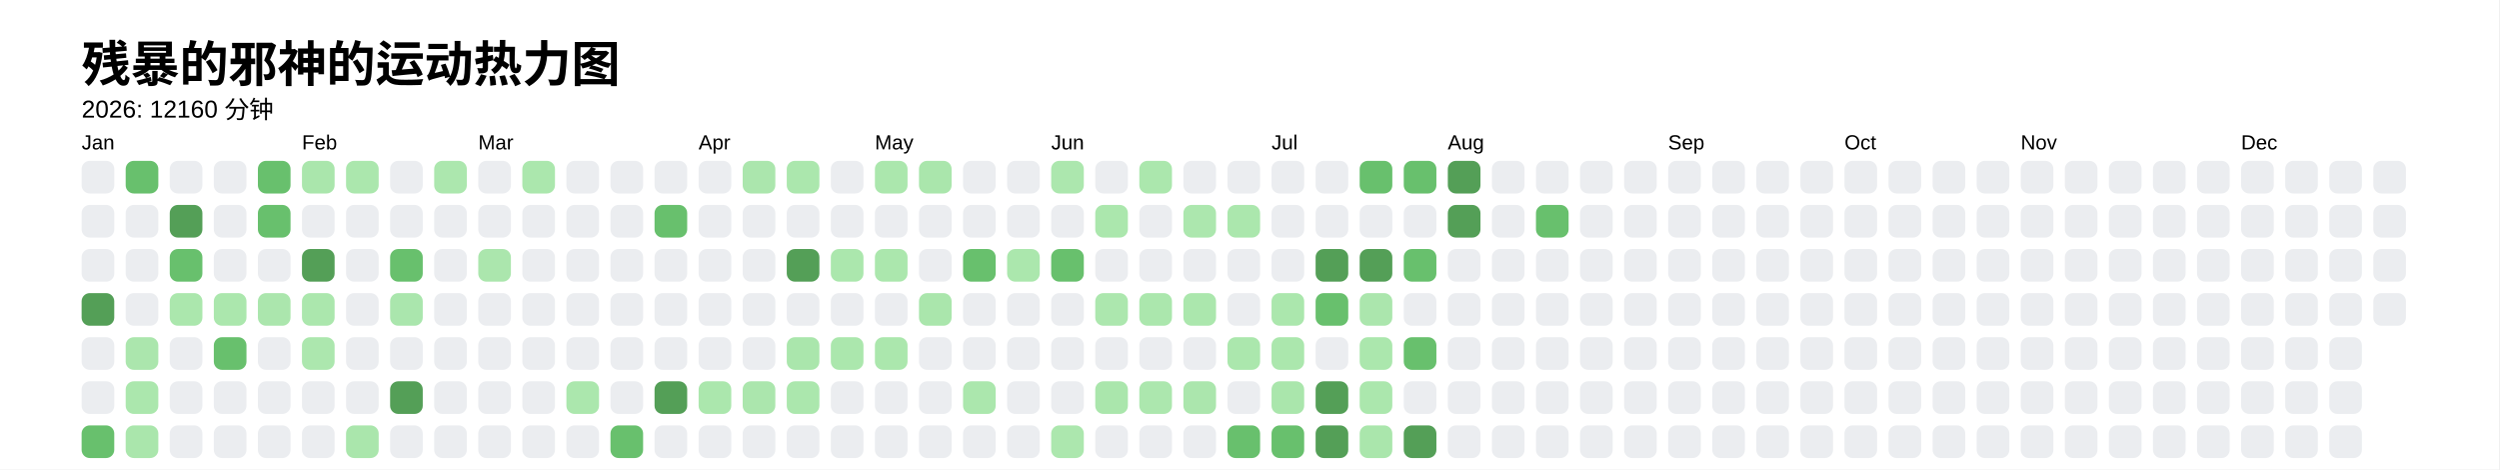
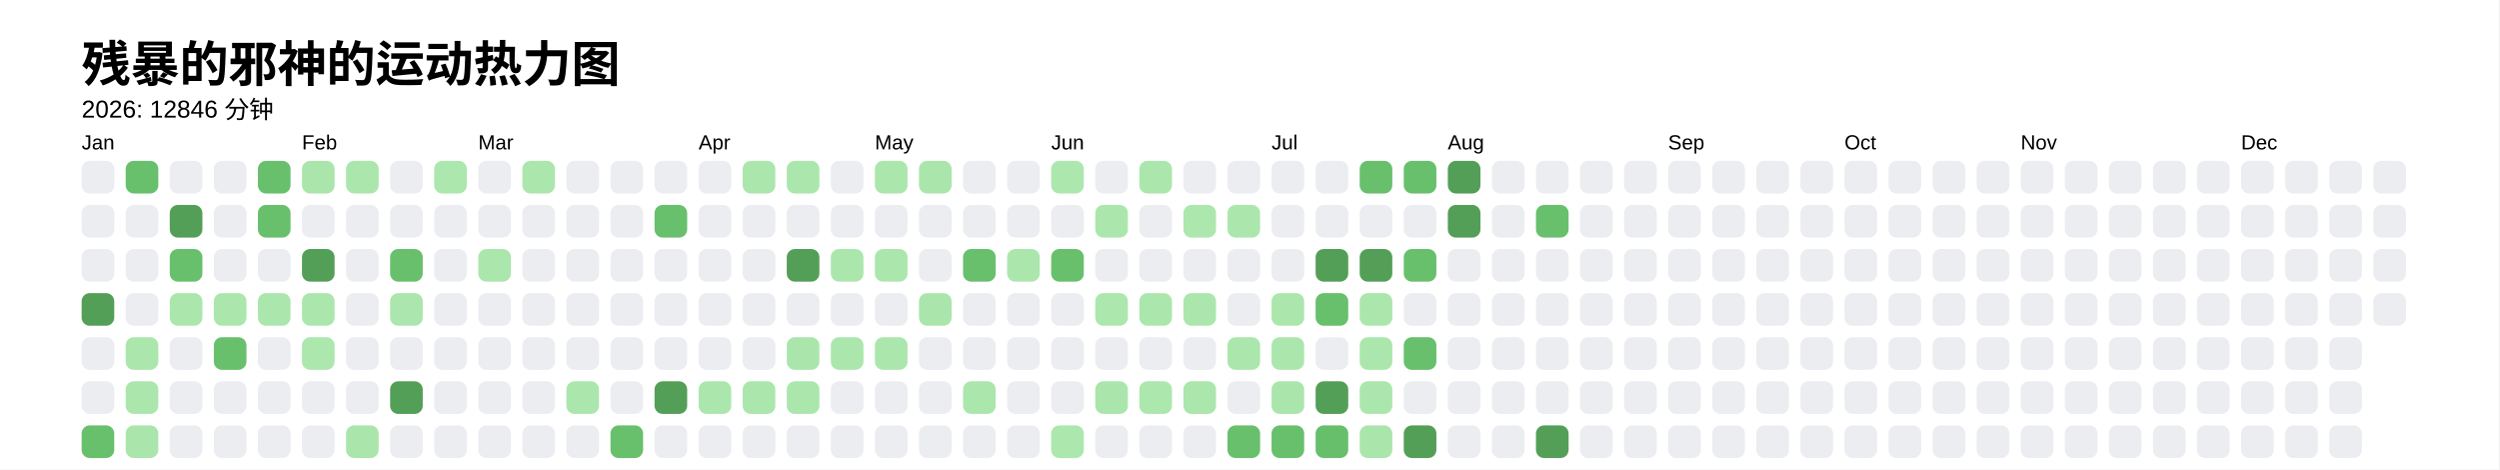
<svg xmlns="http://www.w3.org/2000/svg" baseProfile="full" height="57.5mm" version="1.1" viewBox="0,0,306.2,57.5" width="306.2mm">
  <defs />
  <rect fill="#FFFFFF" height="57.5" width="306.2" x="0" y="0" />
  <text fill="#000000" style="font-size:6px; font-family:Arial; font-weight:bold;" x="10" y="10">残暴的邪神的运动热力图</text>
-   <text fill="#000000" style="font-size:3px; font-family:Arial;" x="10" y="14.4">2026: 12160 分钟</text>
+   <text fill="#000000" style="font-size:3px; font-family:Arial;" x="10" y="14.4">2026: 12846 分钟</text>
  <text fill="#000000" style="font-size:2.5px; font-family:Arial" x="10" y="18.3">Jan</text>
  <rect fill="#EBEDF0" height="4" rx="1" ry="1" width="4" x="10" y="19.7" />
  <rect fill="#EBEDF0" height="4" rx="1" ry="1" width="4" x="10" y="25.1" />
  <rect fill="#EBEDF0" height="4" rx="1" ry="1" width="4" x="10" y="30.5" />
  <rect fill="#549F57" height="4" rx="1" ry="1" width="4" x="10" y="35.9" />
  <rect fill="#EBEDF0" height="4" rx="1" ry="1" width="4" x="10" y="41.3" />
  <rect fill="#EBEDF0" height="4" rx="1" ry="1" width="4" x="10" y="46.7" />
  <rect fill="#68c06d" height="4" rx="1" ry="1" width="4" x="10" y="52.1" />
  <rect fill="#68c06d" height="4" rx="1" ry="1" width="4" x="15.4" y="19.7" />
  <rect fill="#EBEDF0" height="4" rx="1" ry="1" width="4" x="15.4" y="25.1" />
  <rect fill="#EBEDF0" height="4" rx="1" ry="1" width="4" x="15.4" y="30.5" />
  <rect fill="#EBEDF0" height="4" rx="1" ry="1" width="4" x="15.4" y="35.9" />
  <rect fill="#abe6ad" height="4" rx="1" ry="1" width="4" x="15.4" y="41.3" />
  <rect fill="#abe7ad" height="4" rx="1" ry="1" width="4" x="15.4" y="46.7" />
  <rect fill="#aae6ac" height="4" rx="1" ry="1" width="4" x="15.4" y="52.1" />
  <rect fill="#EBEDF0" height="4" rx="1" ry="1" width="4" x="20.8" y="19.7" />
  <rect fill="#549F57" height="4" rx="1" ry="1" width="4" x="20.8" y="25.1" />
  <rect fill="#68c06d" height="4" rx="1" ry="1" width="4" x="20.8" y="30.5" />
  <rect fill="#abe7ad" height="4" rx="1" ry="1" width="4" x="20.8" y="35.9" />
  <rect fill="#EBEDF0" height="4" rx="1" ry="1" width="4" x="20.8" y="41.3" />
  <rect fill="#EBEDF0" height="4" rx="1" ry="1" width="4" x="20.8" y="46.7" />
  <rect fill="#EBEDF0" height="4" rx="1" ry="1" width="4" x="20.8" y="52.1" />
  <rect fill="#EBEDF0" height="4" rx="1" ry="1" width="4" x="26.2" y="19.7" />
  <rect fill="#EBEDF0" height="4" rx="1" ry="1" width="4" x="26.2" y="25.1" />
  <rect fill="#EBEDF0" height="4" rx="1" ry="1" width="4" x="26.2" y="30.5" />
  <rect fill="#abe7ad" height="4" rx="1" ry="1" width="4" x="26.2" y="35.9" />
  <rect fill="#68c06d" height="4" rx="1" ry="1" width="4" x="26.2" y="41.3" />
  <rect fill="#EBEDF0" height="4" rx="1" ry="1" width="4" x="26.2" y="46.7" />
  <rect fill="#EBEDF0" height="4" rx="1" ry="1" width="4" x="26.2" y="52.1" />
  <rect fill="#68c06d" height="4" rx="1" ry="1" width="4" x="31.6" y="19.7" />
  <rect fill="#68c06d" height="4" rx="1" ry="1" width="4" x="31.6" y="25.1" />
  <rect fill="#EBEDF0" height="4" rx="1" ry="1" width="4" x="31.6" y="30.5" />
  <rect fill="#abe6ad" height="4" rx="1" ry="1" width="4" x="31.6" y="35.9" />
  <rect fill="#EBEDF0" height="4" rx="1" ry="1" width="4" x="31.6" y="41.3" />
  <rect fill="#EBEDF0" height="4" rx="1" ry="1" width="4" x="31.6" y="46.7" />
  <rect fill="#EBEDF0" height="4" rx="1" ry="1" width="4" x="31.6" y="52.1" />
  <text fill="#000000" style="font-size:2.5px; font-family:Arial" x="37.0" y="18.3">Feb</text>
  <rect fill="#aae6ac" height="4" rx="1" ry="1" width="4" x="37.0" y="19.7" />
  <rect fill="#EBEDF0" height="4" rx="1" ry="1" width="4" x="37.0" y="25.1" />
  <rect fill="#549F57" height="4" rx="1" ry="1" width="4" x="37.0" y="30.5" />
  <rect fill="#abe7ad" height="4" rx="1" ry="1" width="4" x="37.0" y="35.9" />
  <rect fill="#ace7ae" height="4" rx="1" ry="1" width="4" x="37.0" y="41.3" />
  <rect fill="#EBEDF0" height="4" rx="1" ry="1" width="4" x="37.0" y="46.7" />
  <rect fill="#EBEDF0" height="4" rx="1" ry="1" width="4" x="37.0" y="52.1" />
  <rect fill="#abe7ad" height="4" rx="1" ry="1" width="4" x="42.4" y="19.7" />
  <rect fill="#EBEDF0" height="4" rx="1" ry="1" width="4" x="42.4" y="25.1" />
  <rect fill="#EBEDF0" height="4" rx="1" ry="1" width="4" x="42.4" y="30.5" />
  <rect fill="#EBEDF0" height="4" rx="1" ry="1" width="4" x="42.4" y="35.9" />
  <rect fill="#EBEDF0" height="4" rx="1" ry="1" width="4" x="42.4" y="41.3" />
  <rect fill="#EBEDF0" height="4" rx="1" ry="1" width="4" x="42.4" y="46.7" />
  <rect fill="#aae6ac" height="4" rx="1" ry="1" width="4" x="42.4" y="52.1" />
  <rect fill="#EBEDF0" height="4" rx="1" ry="1" width="4" x="47.8" y="19.7" />
  <rect fill="#EBEDF0" height="4" rx="1" ry="1" width="4" x="47.8" y="25.1" />
  <rect fill="#68c06d" height="4" rx="1" ry="1" width="4" x="47.8" y="30.5" />
  <rect fill="#aae6ad" height="4" rx="1" ry="1" width="4" x="47.8" y="35.9" />
  <rect fill="#EBEDF0" height="4" rx="1" ry="1" width="4" x="47.8" y="41.3" />
  <rect fill="#549F57" height="4" rx="1" ry="1" width="4" x="47.8" y="46.7" />
  <rect fill="#EBEDF0" height="4" rx="1" ry="1" width="4" x="47.8" y="52.1" />
  <rect fill="#ace7ae" height="4" rx="1" ry="1" width="4" x="53.2" y="19.7" />
  <rect fill="#EBEDF0" height="4" rx="1" ry="1" width="4" x="53.2" y="25.1" />
  <rect fill="#EBEDF0" height="4" rx="1" ry="1" width="4" x="53.2" y="30.5" />
  <rect fill="#EBEDF0" height="4" rx="1" ry="1" width="4" x="53.2" y="35.9" />
  <rect fill="#EBEDF0" height="4" rx="1" ry="1" width="4" x="53.2" y="41.3" />
  <rect fill="#EBEDF0" height="4" rx="1" ry="1" width="4" x="53.2" y="46.7" />
  <rect fill="#EBEDF0" height="4" rx="1" ry="1" width="4" x="53.2" y="52.1" />
  <text fill="#000000" style="font-size:2.5px; font-family:Arial" x="58.6" y="18.3">Mar</text>
  <rect fill="#EBEDF0" height="4" rx="1" ry="1" width="4" x="58.6" y="19.7" />
  <rect fill="#EBEDF0" height="4" rx="1" ry="1" width="4" x="58.6" y="25.1" />
  <rect fill="#abe6ad" height="4" rx="1" ry="1" width="4" x="58.6" y="30.5" />
  <rect fill="#EBEDF0" height="4" rx="1" ry="1" width="4" x="58.6" y="35.9" />
  <rect fill="#EBEDF0" height="4" rx="1" ry="1" width="4" x="58.6" y="41.3" />
  <rect fill="#EBEDF0" height="4" rx="1" ry="1" width="4" x="58.6" y="46.7" />
  <rect fill="#EBEDF0" height="4" rx="1" ry="1" width="4" x="58.6" y="52.1" />
  <rect fill="#abe7ad" height="4" rx="1" ry="1" width="4" x="64" y="19.7" />
  <rect fill="#EBEDF0" height="4" rx="1" ry="1" width="4" x="64" y="25.1" />
  <rect fill="#EBEDF0" height="4" rx="1" ry="1" width="4" x="64" y="30.5" />
  <rect fill="#EBEDF0" height="4" rx="1" ry="1" width="4" x="64" y="35.9" />
  <rect fill="#EBEDF0" height="4" rx="1" ry="1" width="4" x="64" y="41.3" />
  <rect fill="#EBEDF0" height="4" rx="1" ry="1" width="4" x="64" y="46.7" />
  <rect fill="#EBEDF0" height="4" rx="1" ry="1" width="4" x="64" y="52.1" />
  <rect fill="#EBEDF0" height="4" rx="1" ry="1" width="4" x="69.4" y="19.7" />
  <rect fill="#EBEDF0" height="4" rx="1" ry="1" width="4" x="69.4" y="25.1" />
  <rect fill="#EBEDF0" height="4" rx="1" ry="1" width="4" x="69.4" y="30.5" />
  <rect fill="#EBEDF0" height="4" rx="1" ry="1" width="4" x="69.4" y="35.9" />
  <rect fill="#EBEDF0" height="4" rx="1" ry="1" width="4" x="69.4" y="41.3" />
  <rect fill="#abe7ad" height="4" rx="1" ry="1" width="4" x="69.4" y="46.7" />
  <rect fill="#EBEDF0" height="4" rx="1" ry="1" width="4" x="69.4" y="52.1" />
  <rect fill="#EBEDF0" height="4" rx="1" ry="1" width="4" x="74.8" y="19.7" />
  <rect fill="#EBEDF0" height="4" rx="1" ry="1" width="4" x="74.8" y="25.1" />
  <rect fill="#EBEDF0" height="4" rx="1" ry="1" width="4" x="74.8" y="30.5" />
  <rect fill="#EBEDF0" height="4" rx="1" ry="1" width="4" x="74.8" y="35.9" />
  <rect fill="#EBEDF0" height="4" rx="1" ry="1" width="4" x="74.8" y="41.3" />
  <rect fill="#EBEDF0" height="4" rx="1" ry="1" width="4" x="74.8" y="46.7" />
  <rect fill="#68c06d" height="4" rx="1" ry="1" width="4" x="74.8" y="52.1" />
  <rect fill="#EBEDF0" height="4" rx="1" ry="1" width="4" x="80.2" y="19.7" />
  <rect fill="#68c06d" height="4" rx="1" ry="1" width="4" x="80.2" y="25.1" />
  <rect fill="#EBEDF0" height="4" rx="1" ry="1" width="4" x="80.2" y="30.5" />
  <rect fill="#EBEDF0" height="4" rx="1" ry="1" width="4" x="80.2" y="35.9" />
  <rect fill="#EBEDF0" height="4" rx="1" ry="1" width="4" x="80.2" y="41.3" />
  <rect fill="#549F57" height="4" rx="1" ry="1" width="4" x="80.2" y="46.7" />
  <rect fill="#EBEDF0" height="4" rx="1" ry="1" width="4" x="80.2" y="52.1" />
  <text fill="#000000" style="font-size:2.5px; font-family:Arial" x="85.6" y="18.3">Apr</text>
  <rect fill="#EBEDF0" height="4" rx="1" ry="1" width="4" x="85.6" y="19.7" />
  <rect fill="#EBEDF0" height="4" rx="1" ry="1" width="4" x="85.6" y="25.1" />
  <rect fill="#EBEDF0" height="4" rx="1" ry="1" width="4" x="85.6" y="30.5" />
  <rect fill="#EBEDF0" height="4" rx="1" ry="1" width="4" x="85.6" y="35.9" />
  <rect fill="#EBEDF0" height="4" rx="1" ry="1" width="4" x="85.6" y="41.3" />
  <rect fill="#abe7ad" height="4" rx="1" ry="1" width="4" x="85.6" y="46.7" />
  <rect fill="#EBEDF0" height="4" rx="1" ry="1" width="4" x="85.6" y="52.1" />
  <rect fill="#abe6ad" height="4" rx="1" ry="1" width="4" x="91" y="19.7" />
  <rect fill="#EBEDF0" height="4" rx="1" ry="1" width="4" x="91" y="25.1" />
  <rect fill="#EBEDF0" height="4" rx="1" ry="1" width="4" x="91" y="30.5" />
  <rect fill="#EBEDF0" height="4" rx="1" ry="1" width="4" x="91" y="35.9" />
  <rect fill="#EBEDF0" height="4" rx="1" ry="1" width="4" x="91" y="41.3" />
  <rect fill="#abe6ad" height="4" rx="1" ry="1" width="4" x="91" y="46.7" />
  <rect fill="#EBEDF0" height="4" rx="1" ry="1" width="4" x="91" y="52.1" />
  <rect fill="#abe7ad" height="4" rx="1" ry="1" width="4" x="96.4" y="19.7" />
  <rect fill="#EBEDF0" height="4" rx="1" ry="1" width="4" x="96.4" y="25.1" />
  <rect fill="#549F57" height="4" rx="1" ry="1" width="4" x="96.4" y="30.5" />
  <rect fill="#EBEDF0" height="4" rx="1" ry="1" width="4" x="96.4" y="35.9" />
  <rect fill="#aae6ac" height="4" rx="1" ry="1" width="4" x="96.4" y="41.3" />
  <rect fill="#abe7ad" height="4" rx="1" ry="1" width="4" x="96.4" y="46.7" />
  <rect fill="#EBEDF0" height="4" rx="1" ry="1" width="4" x="96.4" y="52.1" />
  <rect fill="#EBEDF0" height="4" rx="1" ry="1" width="4" x="101.8" y="19.7" />
  <rect fill="#EBEDF0" height="4" rx="1" ry="1" width="4" x="101.8" y="25.1" />
  <rect fill="#abe7ad" height="4" rx="1" ry="1" width="4" x="101.8" y="30.5" />
  <rect fill="#EBEDF0" height="4" rx="1" ry="1" width="4" x="101.8" y="35.9" />
  <rect fill="#abe7ad" height="4" rx="1" ry="1" width="4" x="101.8" y="41.3" />
  <rect fill="#EBEDF0" height="4" rx="1" ry="1" width="4" x="101.8" y="46.7" />
  <rect fill="#EBEDF0" height="4" rx="1" ry="1" width="4" x="101.8" y="52.1" />
  <text fill="#000000" style="font-size:2.5px; font-family:Arial" x="107.2" y="18.3">May</text>
  <rect fill="#abe7ad" height="4" rx="1" ry="1" width="4" x="107.2" y="19.7" />
  <rect fill="#EBEDF0" height="4" rx="1" ry="1" width="4" x="107.2" y="25.1" />
  <rect fill="#abe7ad" height="4" rx="1" ry="1" width="4" x="107.2" y="30.5" />
  <rect fill="#EBEDF0" height="4" rx="1" ry="1" width="4" x="107.2" y="35.9" />
  <rect fill="#abe7ad" height="4" rx="1" ry="1" width="4" x="107.2" y="41.3" />
  <rect fill="#EBEDF0" height="4" rx="1" ry="1" width="4" x="107.2" y="46.7" />
  <rect fill="#EBEDF0" height="4" rx="1" ry="1" width="4" x="107.2" y="52.1" />
  <rect fill="#aae6ac" height="4" rx="1" ry="1" width="4" x="112.6" y="19.7" />
  <rect fill="#EBEDF0" height="4" rx="1" ry="1" width="4" x="112.6" y="25.1" />
  <rect fill="#EBEDF0" height="4" rx="1" ry="1" width="4" x="112.6" y="30.5" />
  <rect fill="#aae6ac" height="4" rx="1" ry="1" width="4" x="112.6" y="35.9" />
  <rect fill="#EBEDF0" height="4" rx="1" ry="1" width="4" x="112.6" y="41.3" />
  <rect fill="#EBEDF0" height="4" rx="1" ry="1" width="4" x="112.6" y="46.7" />
  <rect fill="#EBEDF0" height="4" rx="1" ry="1" width="4" x="112.6" y="52.1" />
  <rect fill="#EBEDF0" height="4" rx="1" ry="1" width="4" x="118" y="19.7" />
  <rect fill="#EBEDF0" height="4" rx="1" ry="1" width="4" x="118" y="25.1" />
  <rect fill="#68c06d" height="4" rx="1" ry="1" width="4" x="118" y="30.5" />
  <rect fill="#EBEDF0" height="4" rx="1" ry="1" width="4" x="118" y="35.9" />
  <rect fill="#EBEDF0" height="4" rx="1" ry="1" width="4" x="118" y="41.3" />
  <rect fill="#abe7ad" height="4" rx="1" ry="1" width="4" x="118" y="46.7" />
  <rect fill="#EBEDF0" height="4" rx="1" ry="1" width="4" x="118" y="52.1" />
  <rect fill="#EBEDF0" height="4" rx="1" ry="1" width="4" x="123.4" y="19.7" />
  <rect fill="#EBEDF0" height="4" rx="1" ry="1" width="4" x="123.4" y="25.1" />
  <rect fill="#abe7ad" height="4" rx="1" ry="1" width="4" x="123.4" y="30.5" />
  <rect fill="#EBEDF0" height="4" rx="1" ry="1" width="4" x="123.4" y="35.9" />
  <rect fill="#EBEDF0" height="4" rx="1" ry="1" width="4" x="123.4" y="41.3" />
  <rect fill="#EBEDF0" height="4" rx="1" ry="1" width="4" x="123.4" y="46.7" />
  <rect fill="#EBEDF0" height="4" rx="1" ry="1" width="4" x="123.4" y="52.1" />
  <text fill="#000000" style="font-size:2.5px; font-family:Arial" x="128.8" y="18.3">Jun</text>
  <rect fill="#ace7ae" height="4" rx="1" ry="1" width="4" x="128.8" y="19.7" />
  <rect fill="#EBEDF0" height="4" rx="1" ry="1" width="4" x="128.8" y="25.1" />
  <rect fill="#68c06d" height="4" rx="1" ry="1" width="4" x="128.8" y="30.5" />
  <rect fill="#EBEDF0" height="4" rx="1" ry="1" width="4" x="128.8" y="35.9" />
  <rect fill="#EBEDF0" height="4" rx="1" ry="1" width="4" x="128.8" y="41.3" />
  <rect fill="#EBEDF0" height="4" rx="1" ry="1" width="4" x="128.8" y="46.7" />
  <rect fill="#ace7ae" height="4" rx="1" ry="1" width="4" x="128.8" y="52.1" />
  <rect fill="#EBEDF0" height="4" rx="1" ry="1" width="4" x="134.2" y="19.7" />
  <rect fill="#abe7ad" height="4" rx="1" ry="1" width="4" x="134.2" y="25.1" />
  <rect fill="#EBEDF0" height="4" rx="1" ry="1" width="4" x="134.2" y="30.5" />
  <rect fill="#ace7ae" height="4" rx="1" ry="1" width="4" x="134.2" y="35.9" />
  <rect fill="#EBEDF0" height="4" rx="1" ry="1" width="4" x="134.2" y="41.3" />
  <rect fill="#aae6ac" height="4" rx="1" ry="1" width="4" x="134.2" y="46.7" />
  <rect fill="#EBEDF0" height="4" rx="1" ry="1" width="4" x="134.2" y="52.1" />
  <rect fill="#abe7ad" height="4" rx="1" ry="1" width="4" x="139.6" y="19.7" />
  <rect fill="#EBEDF0" height="4" rx="1" ry="1" width="4" x="139.6" y="25.1" />
  <rect fill="#EBEDF0" height="4" rx="1" ry="1" width="4" x="139.6" y="30.5" />
  <rect fill="#abe7ad" height="4" rx="1" ry="1" width="4" x="139.6" y="35.9" />
  <rect fill="#EBEDF0" height="4" rx="1" ry="1" width="4" x="139.6" y="41.3" />
  <rect fill="#ace7ae" height="4" rx="1" ry="1" width="4" x="139.6" y="46.7" />
  <rect fill="#EBEDF0" height="4" rx="1" ry="1" width="4" x="139.6" y="52.1" />
  <rect fill="#EBEDF0" height="4" rx="1" ry="1" width="4" x="145" y="19.7" />
  <rect fill="#ace7ae" height="4" rx="1" ry="1" width="4" x="145" y="25.1" />
  <rect fill="#EBEDF0" height="4" rx="1" ry="1" width="4" x="145" y="30.5" />
  <rect fill="#abe7ad" height="4" rx="1" ry="1" width="4" x="145" y="35.9" />
  <rect fill="#EBEDF0" height="4" rx="1" ry="1" width="4" x="145" y="41.3" />
  <rect fill="#abe6ad" height="4" rx="1" ry="1" width="4" x="145" y="46.7" />
  <rect fill="#EBEDF0" height="4" rx="1" ry="1" width="4" x="145" y="52.1" />
  <rect fill="#EBEDF0" height="4" rx="1" ry="1" width="4" x="150.4" y="19.7" />
  <rect fill="#abe7ad" height="4" rx="1" ry="1" width="4" x="150.4" y="25.1" />
  <rect fill="#EBEDF0" height="4" rx="1" ry="1" width="4" x="150.4" y="30.5" />
  <rect fill="#EBEDF0" height="4" rx="1" ry="1" width="4" x="150.4" y="35.9" />
  <rect fill="#abe7ad" height="4" rx="1" ry="1" width="4" x="150.4" y="41.3" />
  <rect fill="#EBEDF0" height="4" rx="1" ry="1" width="4" x="150.4" y="46.7" />
  <rect fill="#68c06d" height="4" rx="1" ry="1" width="4" x="150.4" y="52.1" />
  <text fill="#000000" style="font-size:2.5px; font-family:Arial" x="155.8" y="18.3">Jul</text>
  <rect fill="#EBEDF0" height="4" rx="1" ry="1" width="4" x="155.8" y="19.7" />
  <rect fill="#EBEDF0" height="4" rx="1" ry="1" width="4" x="155.8" y="25.1" />
  <rect fill="#EBEDF0" height="4" rx="1" ry="1" width="4" x="155.8" y="30.5" />
  <rect fill="#abe7ad" height="4" rx="1" ry="1" width="4" x="155.8" y="35.9" />
  <rect fill="#abe7ad" height="4" rx="1" ry="1" width="4" x="155.8" y="41.3" />
  <rect fill="#aae6ac" height="4" rx="1" ry="1" width="4" x="155.8" y="46.7" />
  <rect fill="#68c06d" height="4" rx="1" ry="1" width="4" x="155.8" y="52.1" />
  <rect fill="#EBEDF0" height="4" rx="1" ry="1" width="4" x="161.2" y="19.7" />
  <rect fill="#EBEDF0" height="4" rx="1" ry="1" width="4" x="161.2" y="25.1" />
  <rect fill="#549F57" height="4" rx="1" ry="1" width="4" x="161.2" y="30.5" />
  <rect fill="#68c06d" height="4" rx="1" ry="1" width="4" x="161.2" y="35.9" />
  <rect fill="#EBEDF0" height="4" rx="1" ry="1" width="4" x="161.2" y="41.3" />
  <rect fill="#549F57" height="4" rx="1" ry="1" width="4" x="161.2" y="46.7" />
-   <rect fill="#549F57" height="4" rx="1" ry="1" width="4" x="161.2" y="52.1" />
+   <rect fill="#67bf6c" height="4" rx="1" ry="1" width="4" x="161.2" y="52.1" />
  <rect fill="#68c06d" height="4" rx="1" ry="1" width="4" x="166.6" y="19.7" />
  <rect fill="#EBEDF0" height="4" rx="1" ry="1" width="4" x="166.6" y="25.1" />
  <rect fill="#549F57" height="4" rx="1" ry="1" width="4" x="166.6" y="30.5" />
  <rect fill="#abe6ad" height="4" rx="1" ry="1" width="4" x="166.6" y="35.9" />
  <rect fill="#abe7ad" height="4" rx="1" ry="1" width="4" x="166.6" y="41.3" />
  <rect fill="#abe7ad" height="4" rx="1" ry="1" width="4" x="166.6" y="46.7" />
  <rect fill="#aae6ac" height="4" rx="1" ry="1" width="4" x="166.6" y="52.1" />
  <rect fill="#68c06d" height="4" rx="1" ry="1" width="4" x="172" y="19.7" />
  <rect fill="#EBEDF0" height="4" rx="1" ry="1" width="4" x="172" y="25.1" />
  <rect fill="#68c06d" height="4" rx="1" ry="1" width="4" x="172" y="30.5" />
  <rect fill="#EBEDF0" height="4" rx="1" ry="1" width="4" x="172" y="35.9" />
  <rect fill="#68c06d" height="4" rx="1" ry="1" width="4" x="172" y="41.3" />
  <rect fill="#EBEDF0" height="4" rx="1" ry="1" width="4" x="172" y="46.7" />
  <rect fill="#549F57" height="4" rx="1" ry="1" width="4" x="172" y="52.1" />
  <text fill="#000000" style="font-size:2.5px; font-family:Arial" x="177.4" y="18.3">Aug</text>
  <rect fill="#549F57" height="4" rx="1" ry="1" width="4" x="177.4" y="19.7" />
  <rect fill="#549F57" height="4" rx="1" ry="1" width="4" x="177.4" y="25.1" />
  <rect fill="#EBEDF0" height="4" rx="1" ry="1" width="4" x="177.4" y="30.5" />
  <rect fill="#EBEDF0" height="4" rx="1" ry="1" width="4" x="177.4" y="35.9" />
  <rect fill="#EBEDF0" height="4" rx="1" ry="1" width="4" x="177.4" y="41.3" />
  <rect fill="#EBEDF0" height="4" rx="1" ry="1" width="4" x="177.4" y="46.7" />
  <rect fill="#EBEDF0" height="4" rx="1" ry="1" width="4" x="177.4" y="52.1" />
  <rect fill="#EBEDF0" height="4" rx="1" ry="1" width="4" x="182.8" y="19.7" />
  <rect fill="#EBEDF0" height="4" rx="1" ry="1" width="4" x="182.8" y="25.1" />
  <rect fill="#EBEDF0" height="4" rx="1" ry="1" width="4" x="182.8" y="30.5" />
  <rect fill="#EBEDF0" height="4" rx="1" ry="1" width="4" x="182.8" y="35.9" />
  <rect fill="#EBEDF0" height="4" rx="1" ry="1" width="4" x="182.8" y="41.3" />
  <rect fill="#EBEDF0" height="4" rx="1" ry="1" width="4" x="182.8" y="46.7" />
  <rect fill="#EBEDF0" height="4" rx="1" ry="1" width="4" x="182.8" y="52.1" />
  <rect fill="#EBEDF0" height="4" rx="1" ry="1" width="4" x="188.2" y="19.7" />
  <rect fill="#68c06d" height="4" rx="1" ry="1" width="4" x="188.2" y="25.1" />
  <rect fill="#EBEDF0" height="4" rx="1" ry="1" width="4" x="188.2" y="30.5" />
  <rect fill="#EBEDF0" height="4" rx="1" ry="1" width="4" x="188.2" y="35.9" />
  <rect fill="#EBEDF0" height="4" rx="1" ry="1" width="4" x="188.2" y="41.3" />
  <rect fill="#EBEDF0" height="4" rx="1" ry="1" width="4" x="188.2" y="46.7" />
-   <rect fill="#EBEDF0" height="4" rx="1" ry="1" width="4" x="188.2" y="52.1" />
+   <rect fill="#549F57" height="4" rx="1" ry="1" width="4" x="188.2" y="52.1" />
  <rect fill="#EBEDF0" height="4" rx="1" ry="1" width="4" x="193.6" y="19.7" />
  <rect fill="#EBEDF0" height="4" rx="1" ry="1" width="4" x="193.6" y="25.1" />
  <rect fill="#EBEDF0" height="4" rx="1" ry="1" width="4" x="193.6" y="30.5" />
  <rect fill="#EBEDF0" height="4" rx="1" ry="1" width="4" x="193.6" y="35.9" />
  <rect fill="#EBEDF0" height="4" rx="1" ry="1" width="4" x="193.6" y="41.3" />
  <rect fill="#EBEDF0" height="4" rx="1" ry="1" width="4" x="193.6" y="46.7" />
  <rect fill="#EBEDF0" height="4" rx="1" ry="1" width="4" x="193.6" y="52.1" />
  <rect fill="#EBEDF0" height="4" rx="1" ry="1" width="4" x="199" y="19.7" />
  <rect fill="#EBEDF0" height="4" rx="1" ry="1" width="4" x="199" y="25.1" />
  <rect fill="#EBEDF0" height="4" rx="1" ry="1" width="4" x="199" y="30.5" />
  <rect fill="#EBEDF0" height="4" rx="1" ry="1" width="4" x="199" y="35.9" />
  <rect fill="#EBEDF0" height="4" rx="1" ry="1" width="4" x="199" y="41.3" />
  <rect fill="#EBEDF0" height="4" rx="1" ry="1" width="4" x="199" y="46.7" />
  <rect fill="#EBEDF0" height="4" rx="1" ry="1" width="4" x="199" y="52.1" />
  <text fill="#000000" style="font-size:2.5px; font-family:Arial" x="204.4" y="18.3">Sep</text>
  <rect fill="#EBEDF0" height="4" rx="1" ry="1" width="4" x="204.4" y="19.7" />
  <rect fill="#EBEDF0" height="4" rx="1" ry="1" width="4" x="204.4" y="25.1" />
  <rect fill="#EBEDF0" height="4" rx="1" ry="1" width="4" x="204.4" y="30.5" />
  <rect fill="#EBEDF0" height="4" rx="1" ry="1" width="4" x="204.4" y="35.9" />
  <rect fill="#EBEDF0" height="4" rx="1" ry="1" width="4" x="204.4" y="41.3" />
  <rect fill="#EBEDF0" height="4" rx="1" ry="1" width="4" x="204.4" y="46.7" />
  <rect fill="#EBEDF0" height="4" rx="1" ry="1" width="4" x="204.4" y="52.1" />
  <rect fill="#EBEDF0" height="4" rx="1" ry="1" width="4" x="209.8" y="19.7" />
  <rect fill="#EBEDF0" height="4" rx="1" ry="1" width="4" x="209.8" y="25.1" />
  <rect fill="#EBEDF0" height="4" rx="1" ry="1" width="4" x="209.8" y="30.5" />
  <rect fill="#EBEDF0" height="4" rx="1" ry="1" width="4" x="209.8" y="35.9" />
  <rect fill="#EBEDF0" height="4" rx="1" ry="1" width="4" x="209.8" y="41.3" />
  <rect fill="#EBEDF0" height="4" rx="1" ry="1" width="4" x="209.8" y="46.7" />
  <rect fill="#EBEDF0" height="4" rx="1" ry="1" width="4" x="209.8" y="52.1" />
  <rect fill="#EBEDF0" height="4" rx="1" ry="1" width="4" x="215.2" y="19.7" />
  <rect fill="#EBEDF0" height="4" rx="1" ry="1" width="4" x="215.2" y="25.1" />
  <rect fill="#EBEDF0" height="4" rx="1" ry="1" width="4" x="215.2" y="30.5" />
  <rect fill="#EBEDF0" height="4" rx="1" ry="1" width="4" x="215.2" y="35.9" />
  <rect fill="#EBEDF0" height="4" rx="1" ry="1" width="4" x="215.2" y="41.3" />
  <rect fill="#EBEDF0" height="4" rx="1" ry="1" width="4" x="215.2" y="46.7" />
  <rect fill="#EBEDF0" height="4" rx="1" ry="1" width="4" x="215.2" y="52.1" />
  <rect fill="#EBEDF0" height="4" rx="1" ry="1" width="4" x="220.6" y="19.7" />
  <rect fill="#EBEDF0" height="4" rx="1" ry="1" width="4" x="220.6" y="25.1" />
  <rect fill="#EBEDF0" height="4" rx="1" ry="1" width="4" x="220.6" y="30.5" />
  <rect fill="#EBEDF0" height="4" rx="1" ry="1" width="4" x="220.6" y="35.9" />
  <rect fill="#EBEDF0" height="4" rx="1" ry="1" width="4" x="220.6" y="41.3" />
  <rect fill="#EBEDF0" height="4" rx="1" ry="1" width="4" x="220.6" y="46.7" />
  <rect fill="#EBEDF0" height="4" rx="1" ry="1" width="4" x="220.6" y="52.1" />
  <text fill="#000000" style="font-size:2.5px; font-family:Arial" x="226" y="18.3">Oct</text>
  <rect fill="#EBEDF0" height="4" rx="1" ry="1" width="4" x="226" y="19.7" />
  <rect fill="#EBEDF0" height="4" rx="1" ry="1" width="4" x="226" y="25.1" />
  <rect fill="#EBEDF0" height="4" rx="1" ry="1" width="4" x="226" y="30.5" />
  <rect fill="#EBEDF0" height="4" rx="1" ry="1" width="4" x="226" y="35.9" />
  <rect fill="#EBEDF0" height="4" rx="1" ry="1" width="4" x="226" y="41.3" />
  <rect fill="#EBEDF0" height="4" rx="1" ry="1" width="4" x="226" y="46.7" />
  <rect fill="#EBEDF0" height="4" rx="1" ry="1" width="4" x="226" y="52.1" />
  <rect fill="#EBEDF0" height="4" rx="1" ry="1" width="4" x="231.4" y="19.7" />
  <rect fill="#EBEDF0" height="4" rx="1" ry="1" width="4" x="231.4" y="25.1" />
  <rect fill="#EBEDF0" height="4" rx="1" ry="1" width="4" x="231.4" y="30.5" />
  <rect fill="#EBEDF0" height="4" rx="1" ry="1" width="4" x="231.4" y="35.9" />
  <rect fill="#EBEDF0" height="4" rx="1" ry="1" width="4" x="231.4" y="41.3" />
  <rect fill="#EBEDF0" height="4" rx="1" ry="1" width="4" x="231.4" y="46.7" />
  <rect fill="#EBEDF0" height="4" rx="1" ry="1" width="4" x="231.4" y="52.1" />
  <rect fill="#EBEDF0" height="4" rx="1" ry="1" width="4" x="236.8" y="19.7" />
  <rect fill="#EBEDF0" height="4" rx="1" ry="1" width="4" x="236.8" y="25.1" />
  <rect fill="#EBEDF0" height="4" rx="1" ry="1" width="4" x="236.8" y="30.5" />
  <rect fill="#EBEDF0" height="4" rx="1" ry="1" width="4" x="236.8" y="35.9" />
  <rect fill="#EBEDF0" height="4" rx="1" ry="1" width="4" x="236.8" y="41.3" />
  <rect fill="#EBEDF0" height="4" rx="1" ry="1" width="4" x="236.8" y="46.7" />
  <rect fill="#EBEDF0" height="4" rx="1" ry="1" width="4" x="236.8" y="52.1" />
  <rect fill="#EBEDF0" height="4" rx="1" ry="1" width="4" x="242.2" y="19.7" />
  <rect fill="#EBEDF0" height="4" rx="1" ry="1" width="4" x="242.2" y="25.1" />
  <rect fill="#EBEDF0" height="4" rx="1" ry="1" width="4" x="242.2" y="30.5" />
  <rect fill="#EBEDF0" height="4" rx="1" ry="1" width="4" x="242.2" y="35.9" />
  <rect fill="#EBEDF0" height="4" rx="1" ry="1" width="4" x="242.2" y="41.3" />
  <rect fill="#EBEDF0" height="4" rx="1" ry="1" width="4" x="242.2" y="46.7" />
  <rect fill="#EBEDF0" height="4" rx="1" ry="1" width="4" x="242.2" y="52.1" />
  <text fill="#000000" style="font-size:2.5px; font-family:Arial" x="247.6" y="18.3">Nov</text>
  <rect fill="#EBEDF0" height="4" rx="1" ry="1" width="4" x="247.6" y="19.7" />
  <rect fill="#EBEDF0" height="4" rx="1" ry="1" width="4" x="247.6" y="25.1" />
  <rect fill="#EBEDF0" height="4" rx="1" ry="1" width="4" x="247.6" y="30.5" />
  <rect fill="#EBEDF0" height="4" rx="1" ry="1" width="4" x="247.6" y="35.9" />
  <rect fill="#EBEDF0" height="4" rx="1" ry="1" width="4" x="247.6" y="41.3" />
  <rect fill="#EBEDF0" height="4" rx="1" ry="1" width="4" x="247.6" y="46.7" />
  <rect fill="#EBEDF0" height="4" rx="1" ry="1" width="4" x="247.6" y="52.1" />
  <rect fill="#EBEDF0" height="4" rx="1" ry="1" width="4" x="253" y="19.7" />
  <rect fill="#EBEDF0" height="4" rx="1" ry="1" width="4" x="253" y="25.1" />
  <rect fill="#EBEDF0" height="4" rx="1" ry="1" width="4" x="253" y="30.5" />
  <rect fill="#EBEDF0" height="4" rx="1" ry="1" width="4" x="253" y="35.9" />
  <rect fill="#EBEDF0" height="4" rx="1" ry="1" width="4" x="253" y="41.3" />
  <rect fill="#EBEDF0" height="4" rx="1" ry="1" width="4" x="253" y="46.7" />
  <rect fill="#EBEDF0" height="4" rx="1" ry="1" width="4" x="253" y="52.1" />
  <rect fill="#EBEDF0" height="4" rx="1" ry="1" width="4" x="258.4" y="19.7" />
  <rect fill="#EBEDF0" height="4" rx="1" ry="1" width="4" x="258.4" y="25.1" />
  <rect fill="#EBEDF0" height="4" rx="1" ry="1" width="4" x="258.4" y="30.5" />
  <rect fill="#EBEDF0" height="4" rx="1" ry="1" width="4" x="258.4" y="35.9" />
  <rect fill="#EBEDF0" height="4" rx="1" ry="1" width="4" x="258.4" y="41.3" />
  <rect fill="#EBEDF0" height="4" rx="1" ry="1" width="4" x="258.4" y="46.7" />
  <rect fill="#EBEDF0" height="4" rx="1" ry="1" width="4" x="258.4" y="52.1" />
  <rect fill="#EBEDF0" height="4" rx="1" ry="1" width="4" x="263.8" y="19.7" />
  <rect fill="#EBEDF0" height="4" rx="1" ry="1" width="4" x="263.8" y="25.1" />
  <rect fill="#EBEDF0" height="4" rx="1" ry="1" width="4" x="263.8" y="30.5" />
  <rect fill="#EBEDF0" height="4" rx="1" ry="1" width="4" x="263.8" y="35.9" />
  <rect fill="#EBEDF0" height="4" rx="1" ry="1" width="4" x="263.8" y="41.3" />
  <rect fill="#EBEDF0" height="4" rx="1" ry="1" width="4" x="263.8" y="46.7" />
  <rect fill="#EBEDF0" height="4" rx="1" ry="1" width="4" x="263.8" y="52.1" />
  <rect fill="#EBEDF0" height="4" rx="1" ry="1" width="4" x="269.2" y="19.7" />
  <rect fill="#EBEDF0" height="4" rx="1" ry="1" width="4" x="269.2" y="25.1" />
  <rect fill="#EBEDF0" height="4" rx="1" ry="1" width="4" x="269.2" y="30.5" />
  <rect fill="#EBEDF0" height="4" rx="1" ry="1" width="4" x="269.2" y="35.9" />
  <rect fill="#EBEDF0" height="4" rx="1" ry="1" width="4" x="269.2" y="41.3" />
  <rect fill="#EBEDF0" height="4" rx="1" ry="1" width="4" x="269.2" y="46.7" />
  <rect fill="#EBEDF0" height="4" rx="1" ry="1" width="4" x="269.2" y="52.1" />
  <text fill="#000000" style="font-size:2.5px; font-family:Arial" x="274.6" y="18.3">Dec</text>
  <rect fill="#EBEDF0" height="4" rx="1" ry="1" width="4" x="274.6" y="19.7" />
  <rect fill="#EBEDF0" height="4" rx="1" ry="1" width="4" x="274.6" y="25.1" />
  <rect fill="#EBEDF0" height="4" rx="1" ry="1" width="4" x="274.6" y="30.5" />
  <rect fill="#EBEDF0" height="4" rx="1" ry="1" width="4" x="274.6" y="35.9" />
  <rect fill="#EBEDF0" height="4" rx="1" ry="1" width="4" x="274.6" y="41.3" />
  <rect fill="#EBEDF0" height="4" rx="1" ry="1" width="4" x="274.6" y="46.7" />
  <rect fill="#EBEDF0" height="4" rx="1" ry="1" width="4" x="274.6" y="52.1" />
  <rect fill="#EBEDF0" height="4" rx="1" ry="1" width="4" x="280" y="19.7" />
  <rect fill="#EBEDF0" height="4" rx="1" ry="1" width="4" x="280" y="25.1" />
  <rect fill="#EBEDF0" height="4" rx="1" ry="1" width="4" x="280" y="30.5" />
  <rect fill="#EBEDF0" height="4" rx="1" ry="1" width="4" x="280" y="35.9" />
  <rect fill="#EBEDF0" height="4" rx="1" ry="1" width="4" x="280" y="41.3" />
  <rect fill="#EBEDF0" height="4" rx="1" ry="1" width="4" x="280" y="46.7" />
  <rect fill="#EBEDF0" height="4" rx="1" ry="1" width="4" x="280" y="52.1" />
  <rect fill="#EBEDF0" height="4" rx="1" ry="1" width="4" x="285.4" y="19.7" />
  <rect fill="#EBEDF0" height="4" rx="1" ry="1" width="4" x="285.4" y="25.1" />
  <rect fill="#EBEDF0" height="4" rx="1" ry="1" width="4" x="285.4" y="30.5" />
  <rect fill="#EBEDF0" height="4" rx="1" ry="1" width="4" x="285.4" y="35.9" />
  <rect fill="#EBEDF0" height="4" rx="1" ry="1" width="4" x="285.4" y="41.3" />
  <rect fill="#EBEDF0" height="4" rx="1" ry="1" width="4" x="285.4" y="46.7" />
  <rect fill="#EBEDF0" height="4" rx="1" ry="1" width="4" x="285.4" y="52.1" />
  <rect fill="#EBEDF0" height="4" rx="1" ry="1" width="4" x="290.8" y="19.7" />
  <rect fill="#EBEDF0" height="4" rx="1" ry="1" width="4" x="290.8" y="25.1" />
  <rect fill="#EBEDF0" height="4" rx="1" ry="1" width="4" x="290.8" y="30.5" />
  <rect fill="#EBEDF0" height="4" rx="1" ry="1" width="4" x="290.8" y="35.9" />
</svg>
